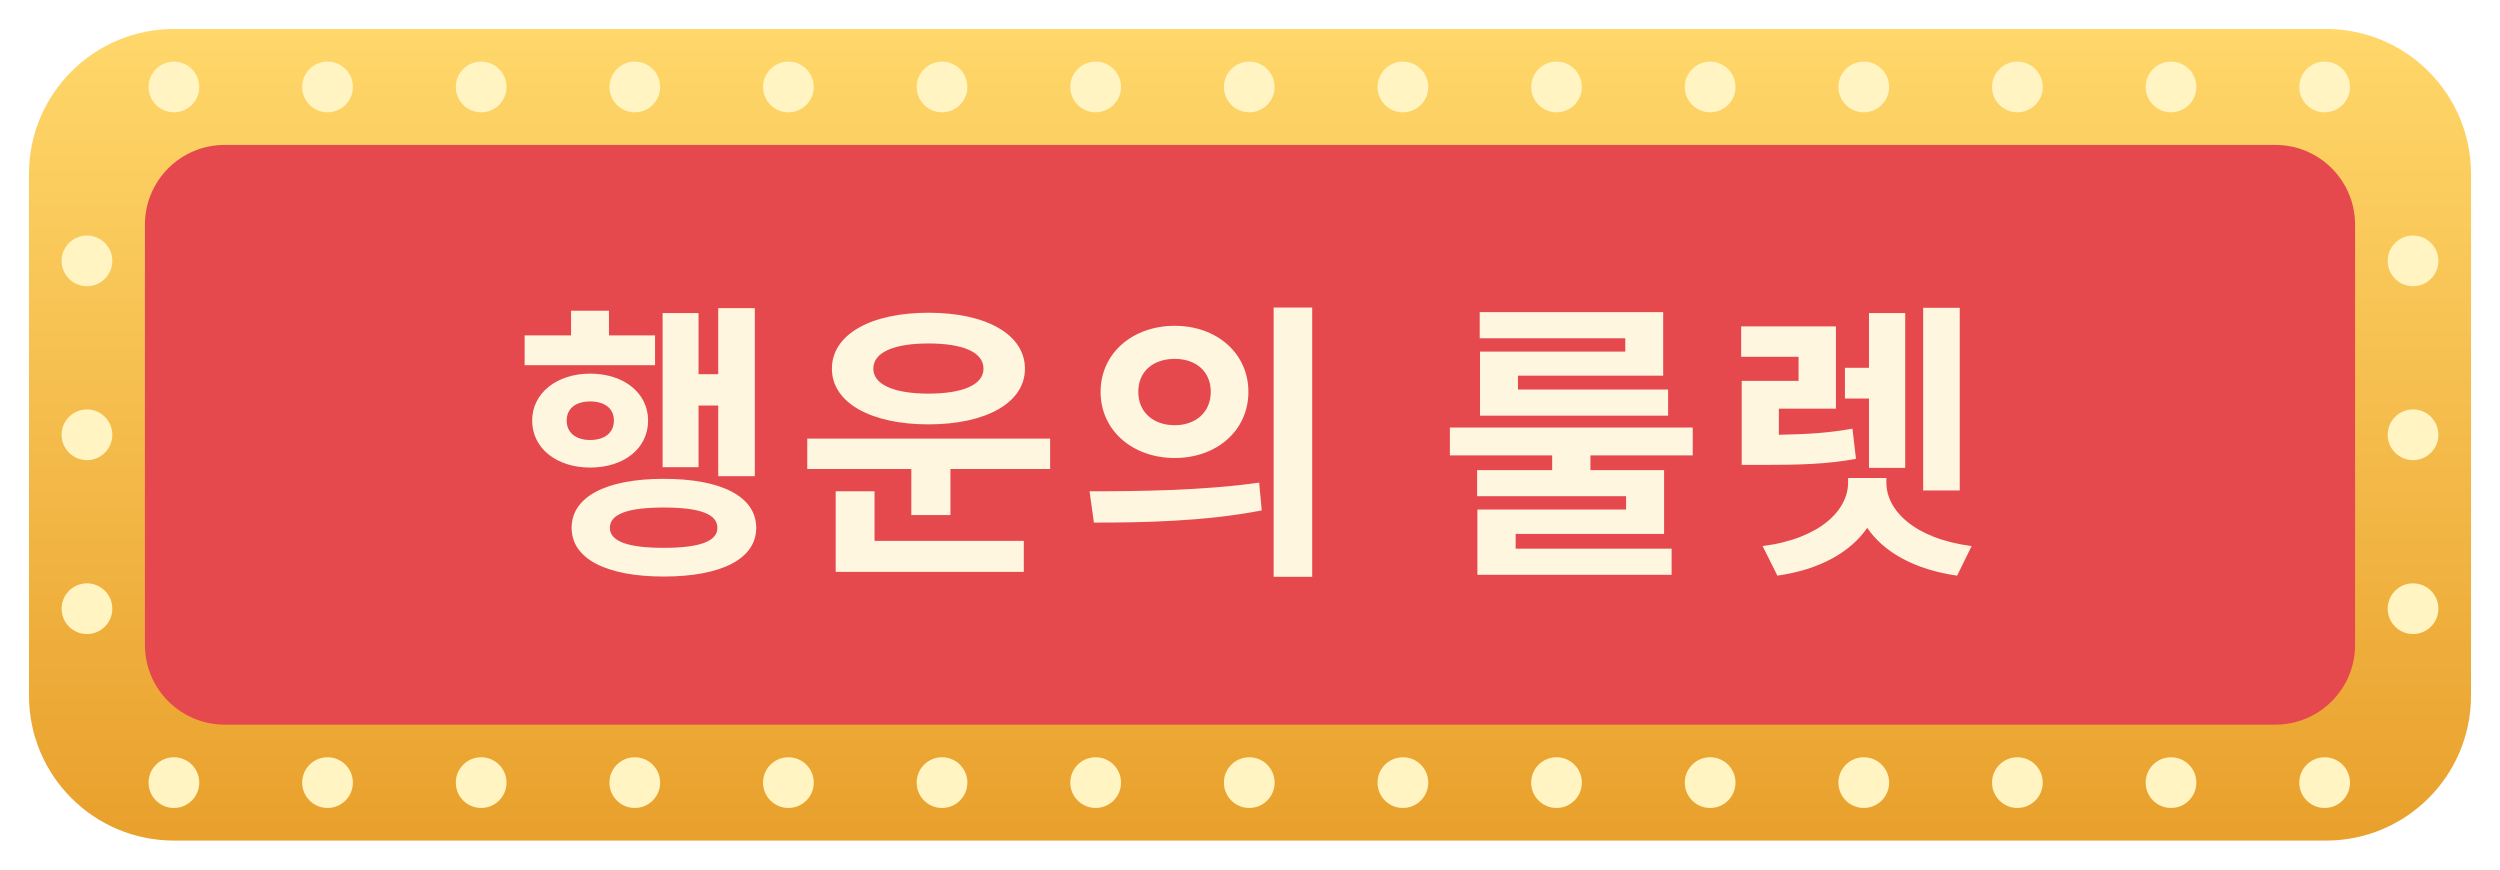
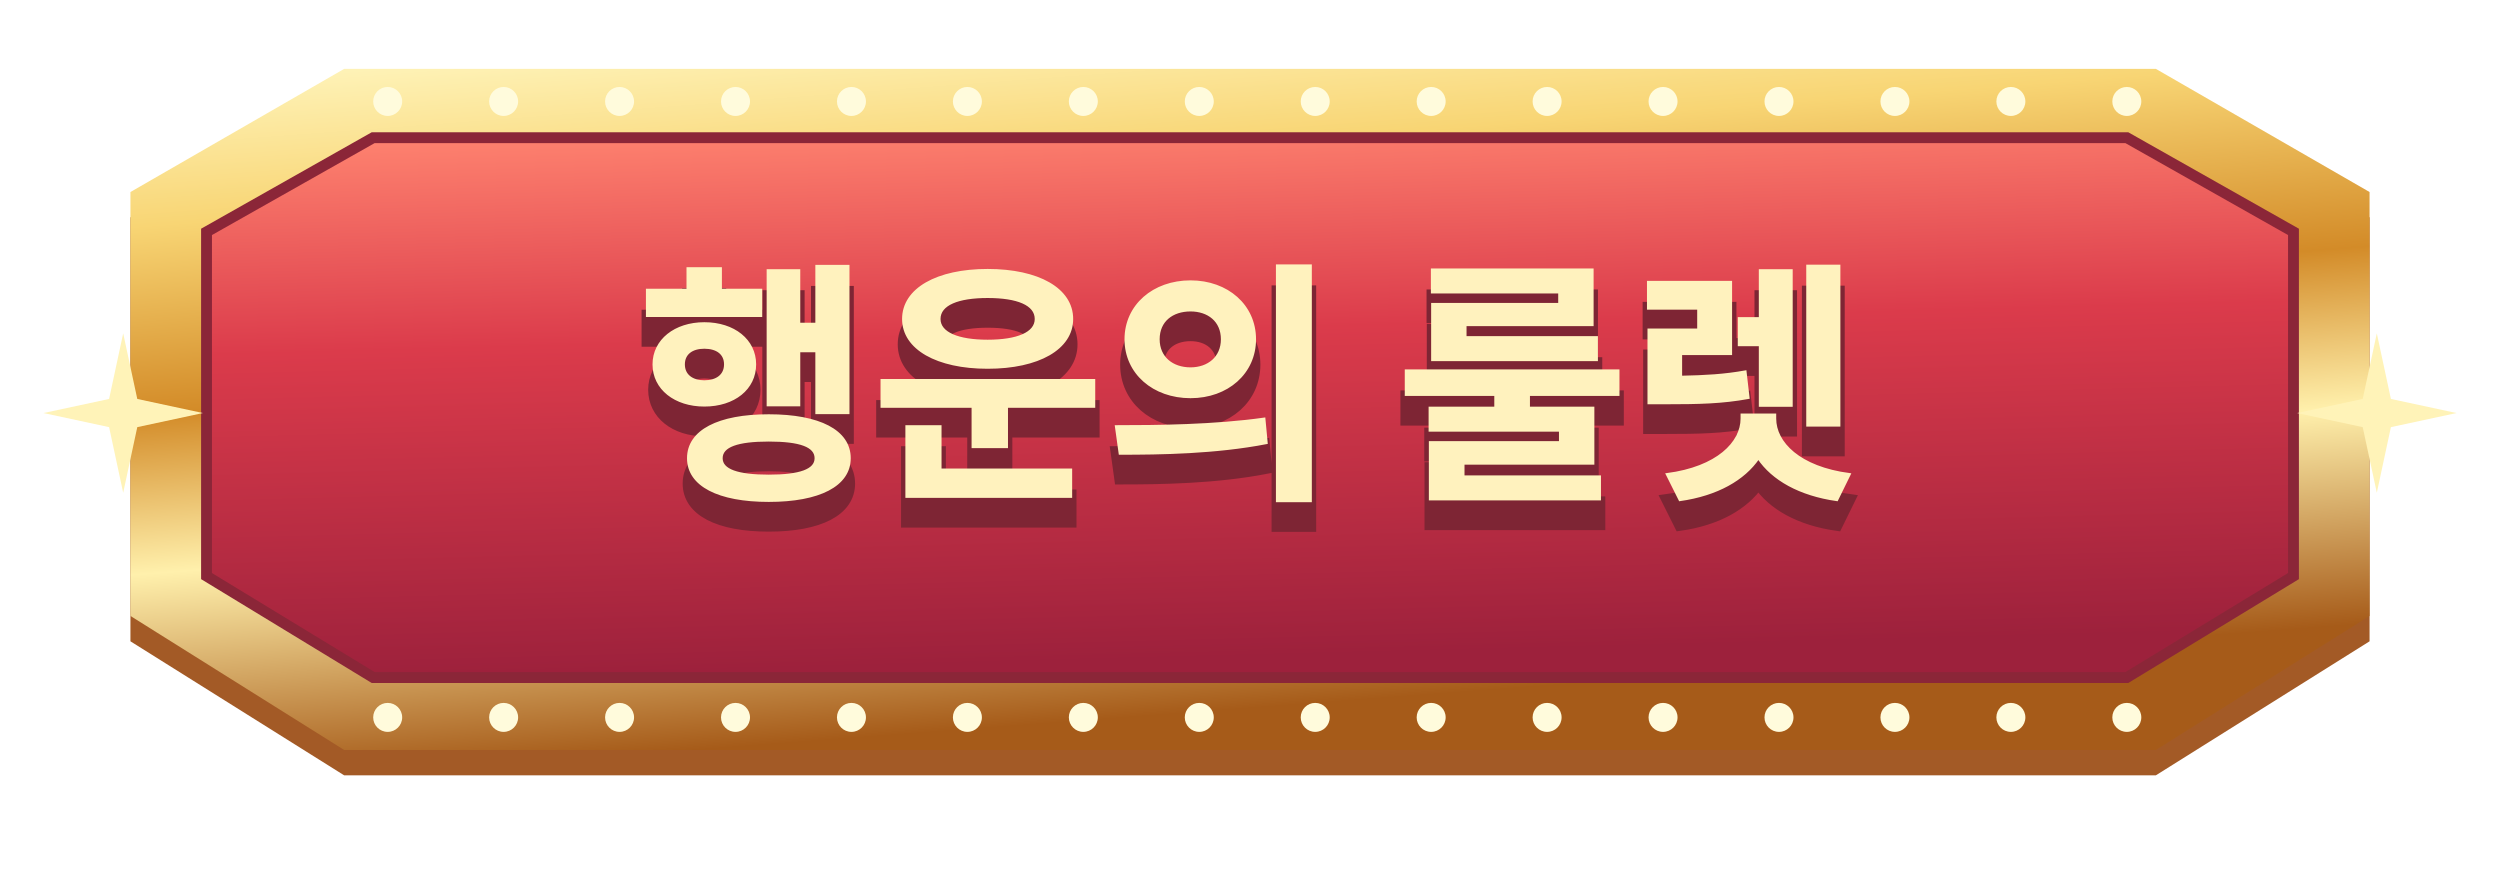
- <svg xmlns="http://www.w3.org/2000/svg" width="690" height="240" viewBox="0 0 690 240">
-   <defs>
-     <linearGradient id="g" x1="0" y1="0" x2="0" y2="1">
-       <stop offset="0" stop-color="#ffd76a" />
-       <stop offset="1" stop-color="#e9a02c" />
+ <svg xmlns="http://www.w3.org/2000/svg" width="690" height="240" viewBox="0 0 690 240" version="1.1" id="svg59">
+   <defs id="defs24">
+     <linearGradient id="gold" x2=".25" y2="1">
+       <stop stop-color="#fff6bf" id="stop1" />
+       <stop offset=".22" stop-color="#f8d574" id="stop2" />
+       <stop offset=".48" stop-color="#d38b28" id="stop3" />
+       <stop offset=".7" stop-color="#fff0ac" id="stop4" />
+       <stop offset="1" stop-color="#a65b19" id="stop5" />
+     </linearGradient>
+     <linearGradient id="red" x2=".1" y2="1">
+       <stop stop-color="#ff8470" id="stop6" />
+       <stop offset=".4" stop-color="#db3b4b" id="stop7" />
+       <stop offset="1" stop-color="#9d213c" id="stop8" />
+     </linearGradient>
+     <linearGradient id="cream" x2="0" y2="1">
+       <stop stop-color="#fffdf1" id="stop9" />
+       <stop offset="1" stop-color="#ffe3ba" id="stop10" />
+     </linearGradient>
+     <linearGradient id="blue" x2=".4" y2="1">
+       <stop stop-color="#8ee8fa" id="stop11" />
+       <stop offset=".5" stop-color="#36b7dc" id="stop12" />
+       <stop offset="1" stop-color="#186dba" id="stop13" />
+     </linearGradient>
+     <linearGradient id="mint" x2=".4" y2="1">
+       <stop stop-color="#b2f7d0" id="stop14" />
+       <stop offset="1" stop-color="#249f88" id="stop15" />
+     </linearGradient>
+     <radialGradient id="wall">
+       <stop stop-color="#fffef3" id="stop16" />
+       <stop offset=".65" stop-color="#ffe9c7" id="stop17" />
+       <stop offset="1" stop-color="#f4c695" id="stop18" />
+     </radialGradient>
+     <linearGradient id="velvet">
+       <stop stop-color="#98263f" id="stop19" />
+       <stop offset=".2" stop-color="#ea5c58" id="stop20" />
+       <stop offset=".4" stop-color="#b63045" id="stop21" />
+       <stop offset=".65" stop-color="#f17a67" id="stop22" />
+       <stop offset=".85" stop-color="#ad2c42" id="stop23" />
+       <stop offset="1" stop-color="#d94b51" id="stop24" />
    </linearGradient>
  </defs>
-   <rect x="8" y="8" width="674" height="224" rx="40" fill="url(#g)" />
-   <rect x="40" y="40" width="610" height="160" rx="22" fill="#e5484d" />
-   <g fill="#fff4c2">
-     <circle cx="48.0" cy="24.0" r="7" />
-     <circle cx="90.4" cy="24.0" r="7" />
-     <circle cx="132.8" cy="24.0" r="7" />
-     <circle cx="175.2" cy="24.0" r="7" />
-     <circle cx="217.6" cy="24.0" r="7" />
-     <circle cx="260.0" cy="24.0" r="7" />
-     <circle cx="302.4" cy="24.0" r="7" />
-     <circle cx="344.8" cy="24.0" r="7" />
-     <circle cx="387.2" cy="24.0" r="7" />
-     <circle cx="429.6" cy="24.0" r="7" />
-     <circle cx="472.0" cy="24.0" r="7" />
-     <circle cx="514.4" cy="24.0" r="7" />
-     <circle cx="556.8" cy="24.0" r="7" />
-     <circle cx="599.2" cy="24.0" r="7" />
-     <circle cx="641.6" cy="24.0" r="7" />
-     <circle cx="48.0" cy="216.0" r="7" />
-     <circle cx="90.4" cy="216.0" r="7" />
-     <circle cx="132.8" cy="216.0" r="7" />
-     <circle cx="175.2" cy="216.0" r="7" />
-     <circle cx="217.6" cy="216.0" r="7" />
-     <circle cx="260.0" cy="216.0" r="7" />
-     <circle cx="302.4" cy="216.0" r="7" />
-     <circle cx="344.8" cy="216.0" r="7" />
-     <circle cx="387.2" cy="216.0" r="7" />
-     <circle cx="429.6" cy="216.0" r="7" />
-     <circle cx="472.0" cy="216.0" r="7" />
-     <circle cx="514.4" cy="216.0" r="7" />
-     <circle cx="556.8" cy="216.0" r="7" />
-     <circle cx="599.2" cy="216.0" r="7" />
-     <circle cx="641.6" cy="216.0" r="7" />
-     <circle cx="24.0" cy="72.0" r="7" />
-     <circle cx="666.0" cy="72.0" r="7" />
-     <circle cx="24.0" cy="120.0" r="7" />
-     <circle cx="666.0" cy="120.0" r="7" />
-     <circle cx="24.0" cy="168.0" r="7" />
-     <circle cx="666.0" cy="168.0" r="7" />
-   </g>
-   <text x="345" y="124" fill="#fff6e0" font-family="Apple SD Gothic Neo,Noto Sans KR,sans-serif" font-weight="900" font-size="80" text-anchor="middle" dominant-baseline="middle" letter-spacing="4">행운의 룰렛</text>
+   <path d="M36 60L95 26H595L654 60V177L595 214H95L36 177Z" fill="#a35a26" id="path24" />
+   <path d="M36 53L95 19H595L654 53V170L595 207H95L36 170Z" fill="url(#gold)" id="path25" />
+   <path d="M57 64L103 38H587L633 64V159L587 187H103L57 159Z" fill="url(#red)" stroke="#8b2638" stroke-width="3" id="path26" />
+   <circle cx="107" cy="28" r="4" fill="#fffbdc" id="circle26" />
+   <circle cx="107" cy="198" r="4" fill="#fffbdc" id="circle27" />
+   <circle cx="139" cy="28" r="4" fill="#fffbdc" id="circle28" />
+   <circle cx="139" cy="198" r="4" fill="#fffbdc" id="circle29" />
+   <circle cx="171" cy="28" r="4" fill="#fffbdc" id="circle30" />
+   <circle cx="171" cy="198" r="4" fill="#fffbdc" id="circle31" />
+   <circle cx="203" cy="28" r="4" fill="#fffbdc" id="circle32" />
+   <circle cx="203" cy="198" r="4" fill="#fffbdc" id="circle33" />
+   <circle cx="235" cy="28" r="4" fill="#fffbdc" id="circle34" />
+   <circle cx="235" cy="198" r="4" fill="#fffbdc" id="circle35" />
+   <circle cx="267" cy="28" r="4" fill="#fffbdc" id="circle36" />
+   <circle cx="267" cy="198" r="4" fill="#fffbdc" id="circle37" />
+   <circle cx="299" cy="28" r="4" fill="#fffbdc" id="circle38" />
+   <circle cx="299" cy="198" r="4" fill="#fffbdc" id="circle39" />
+   <circle cx="331" cy="28" r="4" fill="#fffbdc" id="circle40" />
+   <circle cx="331" cy="198" r="4" fill="#fffbdc" id="circle41" />
+   <circle cx="363" cy="28" r="4" fill="#fffbdc" id="circle42" />
+   <circle cx="363" cy="198" r="4" fill="#fffbdc" id="circle43" />
+   <circle cx="395" cy="28" r="4" fill="#fffbdc" id="circle44" />
+   <circle cx="395" cy="198" r="4" fill="#fffbdc" id="circle45" />
+   <circle cx="427" cy="28" r="4" fill="#fffbdc" id="circle46" />
+   <circle cx="427" cy="198" r="4" fill="#fffbdc" id="circle47" />
+   <circle cx="459" cy="28" r="4" fill="#fffbdc" id="circle48" />
+   <circle cx="459" cy="198" r="4" fill="#fffbdc" id="circle49" />
+   <circle cx="491" cy="28" r="4" fill="#fffbdc" id="circle50" />
+   <circle cx="491" cy="198" r="4" fill="#fffbdc" id="circle51" />
+   <circle cx="523" cy="28" r="4" fill="#fffbdc" id="circle52" />
+   <circle cx="523" cy="198" r="4" fill="#fffbdc" id="circle53" />
+   <circle cx="555" cy="28" r="4" fill="#fffbdc" id="circle54" />
+   <circle cx="555" cy="198" r="4" fill="#fffbdc" id="circle55" />
+   <circle cx="587" cy="28" r="4" fill="#fffbdc" id="circle56" />
+   <circle cx="587" cy="198" r="4" fill="#fffbdc" id="circle57" />
+   <path d="m 194.395,96.23 c -8.05,0 -14,4.69 -14,11.34 0,6.72 5.95,11.34 14,11.34 8.19,0 14,-4.62 14,-11.34 0,-6.65 -5.81,-11.34 -14,-11.34 z m 0,6.72 c 3.43,0 5.74,1.61 5.74,4.62 0,3.01 -2.31,4.69 -5.74,4.69 -3.36,0 -5.67,-1.68 -5.67,-4.69 0,-3.01 2.31,-4.62 5.67,-4.62 z m 17.78,18.69 c -13.86,0 -22.26,4.27 -22.26,11.83 0,7.49 8.4,11.76 22.26,11.76 13.93,0 22.33,-4.27 22.33,-11.76 0,-7.56 -8.4,-11.83 -22.33,-11.83 z m 0,6.93 c 8.61,0 12.95,1.54 12.95,4.9 0,3.29 -4.34,4.83 -12.95,4.83 -8.61,0 -13.02,-1.54 -13.02,-4.83 0,-3.36 4.41,-4.9 13.02,-4.9 z m -0.28,-46.97 v 37.24 h 8.68 v -14.91 h 4.76 v 17.08 h 8.82 v -40.6 h -8.82 v 15.96 h -4.76 V 81.6 Z m -22.12,-0.56 v 5.95 h -11.2 v 7.21 h 31.5 v -7.21 h -11.13 v -5.95 z m 82.81,0.49 c -13.93,0 -23.31,5.25 -23.31,13.51 0,8.19 9.38,13.44 23.31,13.44 14,0 23.31,-5.25 23.31,-13.44 0,-8.26 -9.31,-13.51 -23.31,-13.51 z m 0,7.42 c 8.19,0 13.3,2.03 13.3,6.09 0,3.92 -5.11,6.02 -13.3,6.02 -8.12,0 -13.3,-2.1 -13.3,-6.02 0,-4.06 5.18,-6.09 13.3,-6.09 z m -29.26,22.96 v 7.35 h 25.13 v 11.13 h 9.45 v -11.13 h 24.08 v -7.35 z m 6.86,12.74 v 19.46 h 45.43 v -7.49 h -36.05 v -11.97 z m 78.4,-39.97 c -10.22,0 -17.92,6.65 -17.92,15.96 0,9.31 7.7,15.96 17.92,15.96 10.15,0 17.78,-6.65 17.78,-15.96 0,-9.31 -7.63,-15.96 -17.78,-15.96 z m 0,7.98 c 4.9,0 8.68,2.87 8.68,7.98 0,5.04 -3.78,8.05 -8.68,8.05 -5.04,0 -8.82,-3.01 -8.82,-8.05 0,-5.11 3.78,-7.98 8.82,-7.98 z m 23.87,-12.39 v 65.03 h 9.31 V 80.27 Z m -43.4,51.94 c 11.27,0 26.46,-0.21 40.53,-2.94 l -0.63,-6.72 c -13.72,1.96 -29.61,2.1 -40.95,2.1 z m 85.61,6.3 v 6.3 h 46.9 v -6.3 h -37.66 v -3.57 h 35.84 v -15.4 h -17.78 v -3.57 h 24.71 v -6.72 h -58.66 v 6.72 h 24.71 v 3.57 h -18.13 v 6.3 h 35.98 v 3.22 h -35.91 z m 0.63,-38.43 v 6.3 h 45.43 v -6.3 h -36.26 v -3.36 h 35.07 V 81.39 h -44.31 v 6.3 h 35.14 v 3.22 h -35.07 z M 498.825,80.34 v 44.1 h 8.82 v -44.1 z m -43.96,4.48 v 7.35 h 13.86 v 5.81 h -13.72 v 20.3 h 4.41 c 9.59,0 15.89,-0.14 23.17,-1.47 l -0.84,-7.28 c -5.88,1.05 -10.99,1.33 -17.78,1.47 v -6.3 h 13.79 V 84.82 Z m 30.87,-3.22 v 13.23 h -5.81 v 7.42 h 5.81 v 16.73 h 8.75 V 81.6 Z m -5.04,39.83 v 1.12 c 0,6.58 -6.65,13.51 -20.65,15.33 l 3.57,7.14 c 10.36,-1.47 17.71,-5.74 21.7,-11.55 3.92,5.81 11.34,10.08 21.7,11.55 l 3.5,-7.14 c -14,-1.82 -20.58,-8.75 -20.58,-15.33 v -1.12 z" id="text57" style="font-weight:900;font-size:70px;font-family:'Noto Sans CJK KR';text-anchor:middle;fill:#7e2534;stroke:#7e2534;stroke-width:3" aria-label="행운의 룰렛" />
+   <path d="m 194.395,89.23 c -8.05,0 -14,4.69 -14,11.34 0,6.72 5.95,11.34 14,11.34 8.19,0 14,-4.62 14,-11.34 0,-6.65 -5.81,-11.34 -14,-11.34 z m 0,6.72 c 3.43,0 5.74,1.61 5.74,4.62 0,3.01 -2.31,4.69 -5.74,4.69 -3.36,0 -5.67,-1.68 -5.67,-4.69 0,-3.01 2.31,-4.62 5.67,-4.62 z m 17.78,18.69 c -13.86,0 -22.26,4.27 -22.26,11.83 0,7.49 8.4,11.76 22.26,11.76 13.93,0 22.33,-4.27 22.33,-11.76 0,-7.56 -8.4,-11.83 -22.33,-11.83 z m 0,6.93 c 8.61,0 12.95,1.54 12.95,4.9 0,3.29 -4.34,4.83 -12.95,4.83 -8.61,0 -13.02,-1.54 -13.02,-4.83 0,-3.36 4.41,-4.9 13.02,-4.9 z m -0.28,-46.97 v 37.24 h 8.68 V 96.93 h 4.76 v 17.08 h 8.82 v -40.6 h -8.82 v 15.96 h -4.76 V 74.6 Z m -22.12,-0.56 v 5.95 h -11.2 v 7.21 h 31.5 v -7.21 h -11.13 v -5.95 z m 82.81,0.49 c -13.93,0 -23.31,5.25 -23.31,13.51 0,8.19 9.38,13.44 23.31,13.44 14,0 23.31,-5.25 23.31,-13.44 0,-8.26 -9.31,-13.51 -23.31,-13.51 z m 0,7.42 c 8.19,0 13.3,2.03 13.3,6.09 0,3.92 -5.11,6.02 -13.3,6.02 -8.12,0 -13.3,-2.1 -13.3,-6.02 0,-4.06 5.18,-6.09 13.3,-6.09 z m -29.26,22.96 v 7.35 h 25.13 v 11.13 h 9.45 v -11.13 h 24.08 v -7.35 z m 6.86,12.74 v 19.46 h 45.43 v -7.49 h -36.05 v -11.97 z m 78.4,-39.97 c -10.22,0 -17.92,6.65 -17.92,15.96 0,9.31 7.7,15.96 17.92,15.96 10.15,0 17.78,-6.65 17.78,-15.96 0,-9.31 -7.63,-15.96 -17.78,-15.96 z m 0,7.98 c 4.9,0 8.68,2.87 8.68,7.98 0,5.04 -3.78,8.05 -8.68,8.05 -5.04,0 -8.82,-3.01 -8.82,-8.05 0,-5.11 3.78,-7.98 8.82,-7.98 z m 23.87,-12.39 v 65.03 h 9.31 V 73.27 Z m -43.4,51.94 c 11.27,0 26.46,-0.21 40.53,-2.94 l -0.63,-6.72 c -13.72,1.96 -29.61,2.1 -40.95,2.1 z m 85.61,6.3 v 6.3 h 46.9 v -6.3 h -37.66 v -3.57 h 35.84 v -15.4 h -17.78 v -3.57 h 24.71 v -6.72 h -58.66 v 6.72 h 24.71 v 3.57 h -18.13 v 6.3 h 35.98 v 3.22 h -35.91 z m 0.63,-38.43 v 6.3 h 45.43 v -6.3 h -36.26 v -3.36 h 35.07 V 74.39 h -44.31 v 6.3 h 35.14 v 3.22 h -35.07 z M 498.825,73.34 v 44.1 h 8.82 v -44.1 z m -43.96,4.48 v 7.35 h 13.86 v 5.81 h -13.72 v 20.3 h 4.41 c 9.59,0 15.89,-0.14 23.17,-1.47 l -0.84,-7.28 c -5.88,1.05 -10.99,1.33 -17.78,1.47 v -6.3 h 13.79 V 77.82 Z m 30.87,-3.22 v 13.23 h -5.81 v 7.42 h 5.81 v 16.73 h 8.75 V 74.6 Z m -5.04,39.83 v 1.12 c 0,6.58 -6.65,13.51 -20.65,15.33 l 3.57,7.14 c 10.36,-1.47 17.71,-5.74 21.7,-11.55 3.92,5.81 11.34,10.08 21.7,11.55 l 3.5,-7.14 c -14,-1.82 -20.58,-8.75 -20.58,-15.33 v -1.12 z" id="text58" style="font-weight:900;font-size:70px;font-family:'Noto Sans CJK KR';text-anchor:middle;fill:#fff2be;stroke:#fff2be;stroke-width:0.6" aria-label="행운의 룰렛" />
+   <polygon points="34.00,92.00 37.89,110.11 56.00,114.00 37.89,117.89 34.00,136.00 30.11,117.89 12.00,114.00 30.11,110.11" fill="#fff3b8" id="polygon58" />
+   <polygon points="656.00,92.00 659.89,110.11 678.00,114.00 659.89,117.89 656.00,136.00 652.11,117.89 634.00,114.00 652.11,110.11" fill="#fff3b8" id="polygon59" />
</svg>
